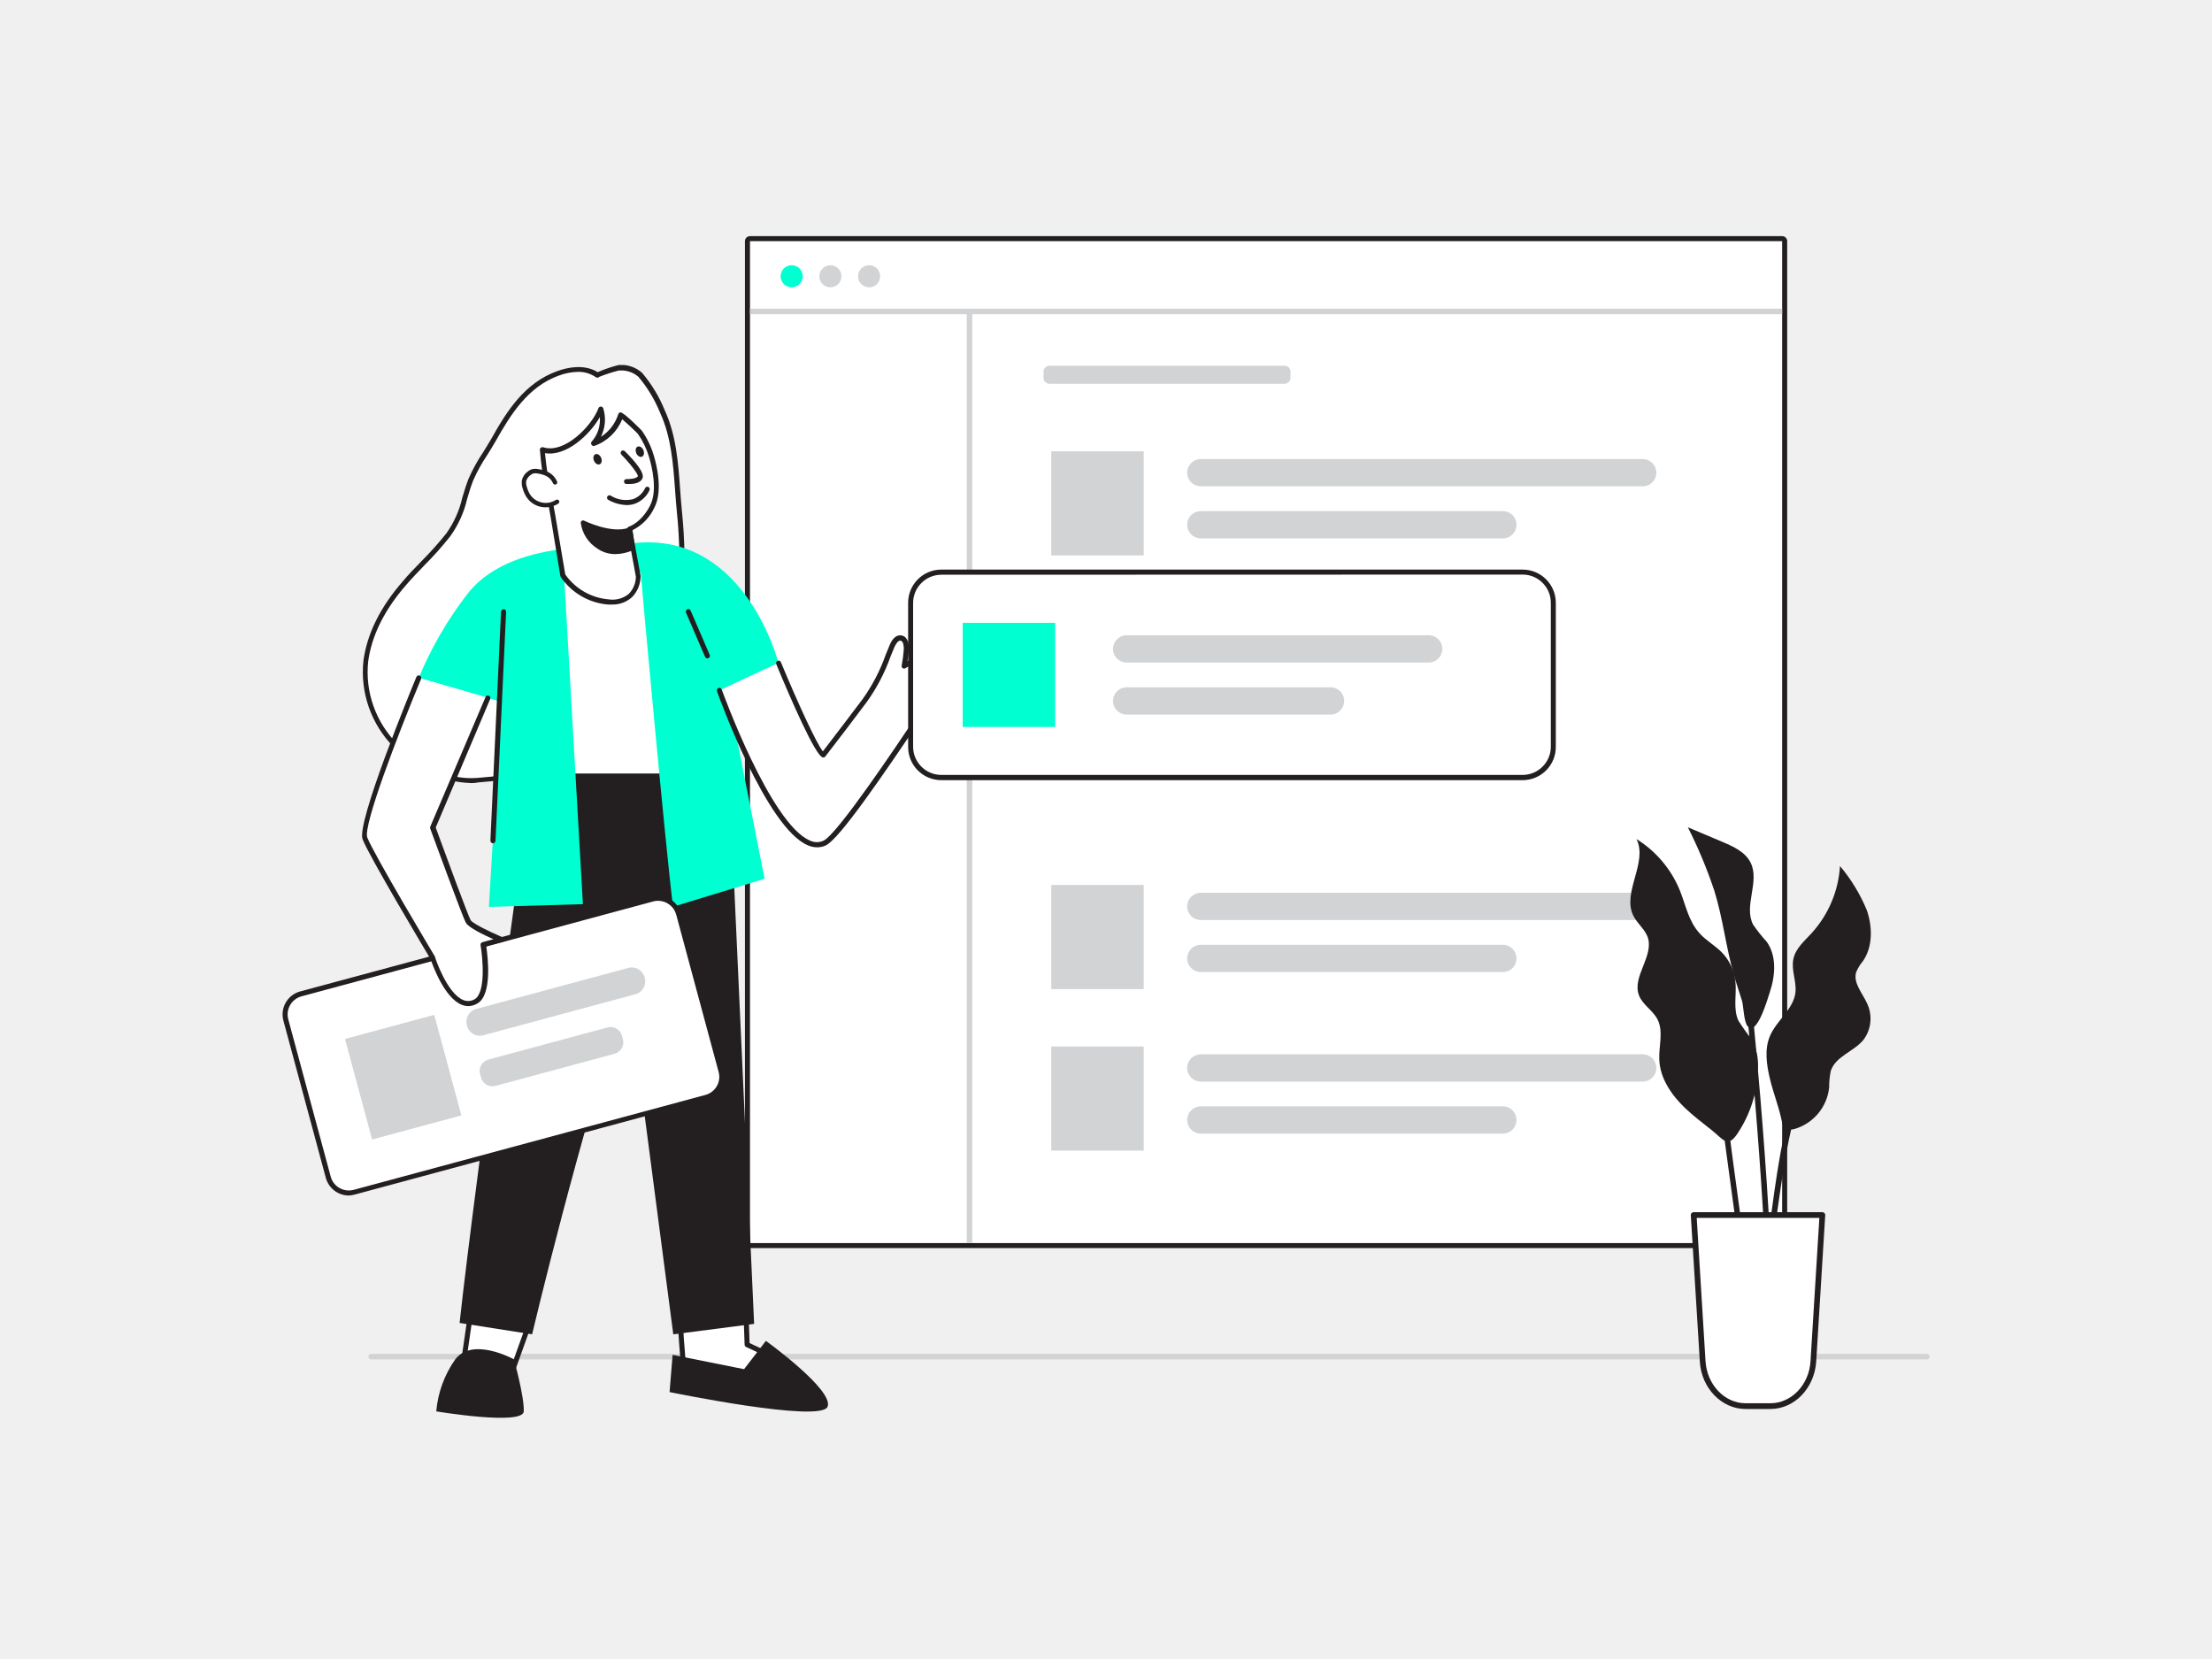
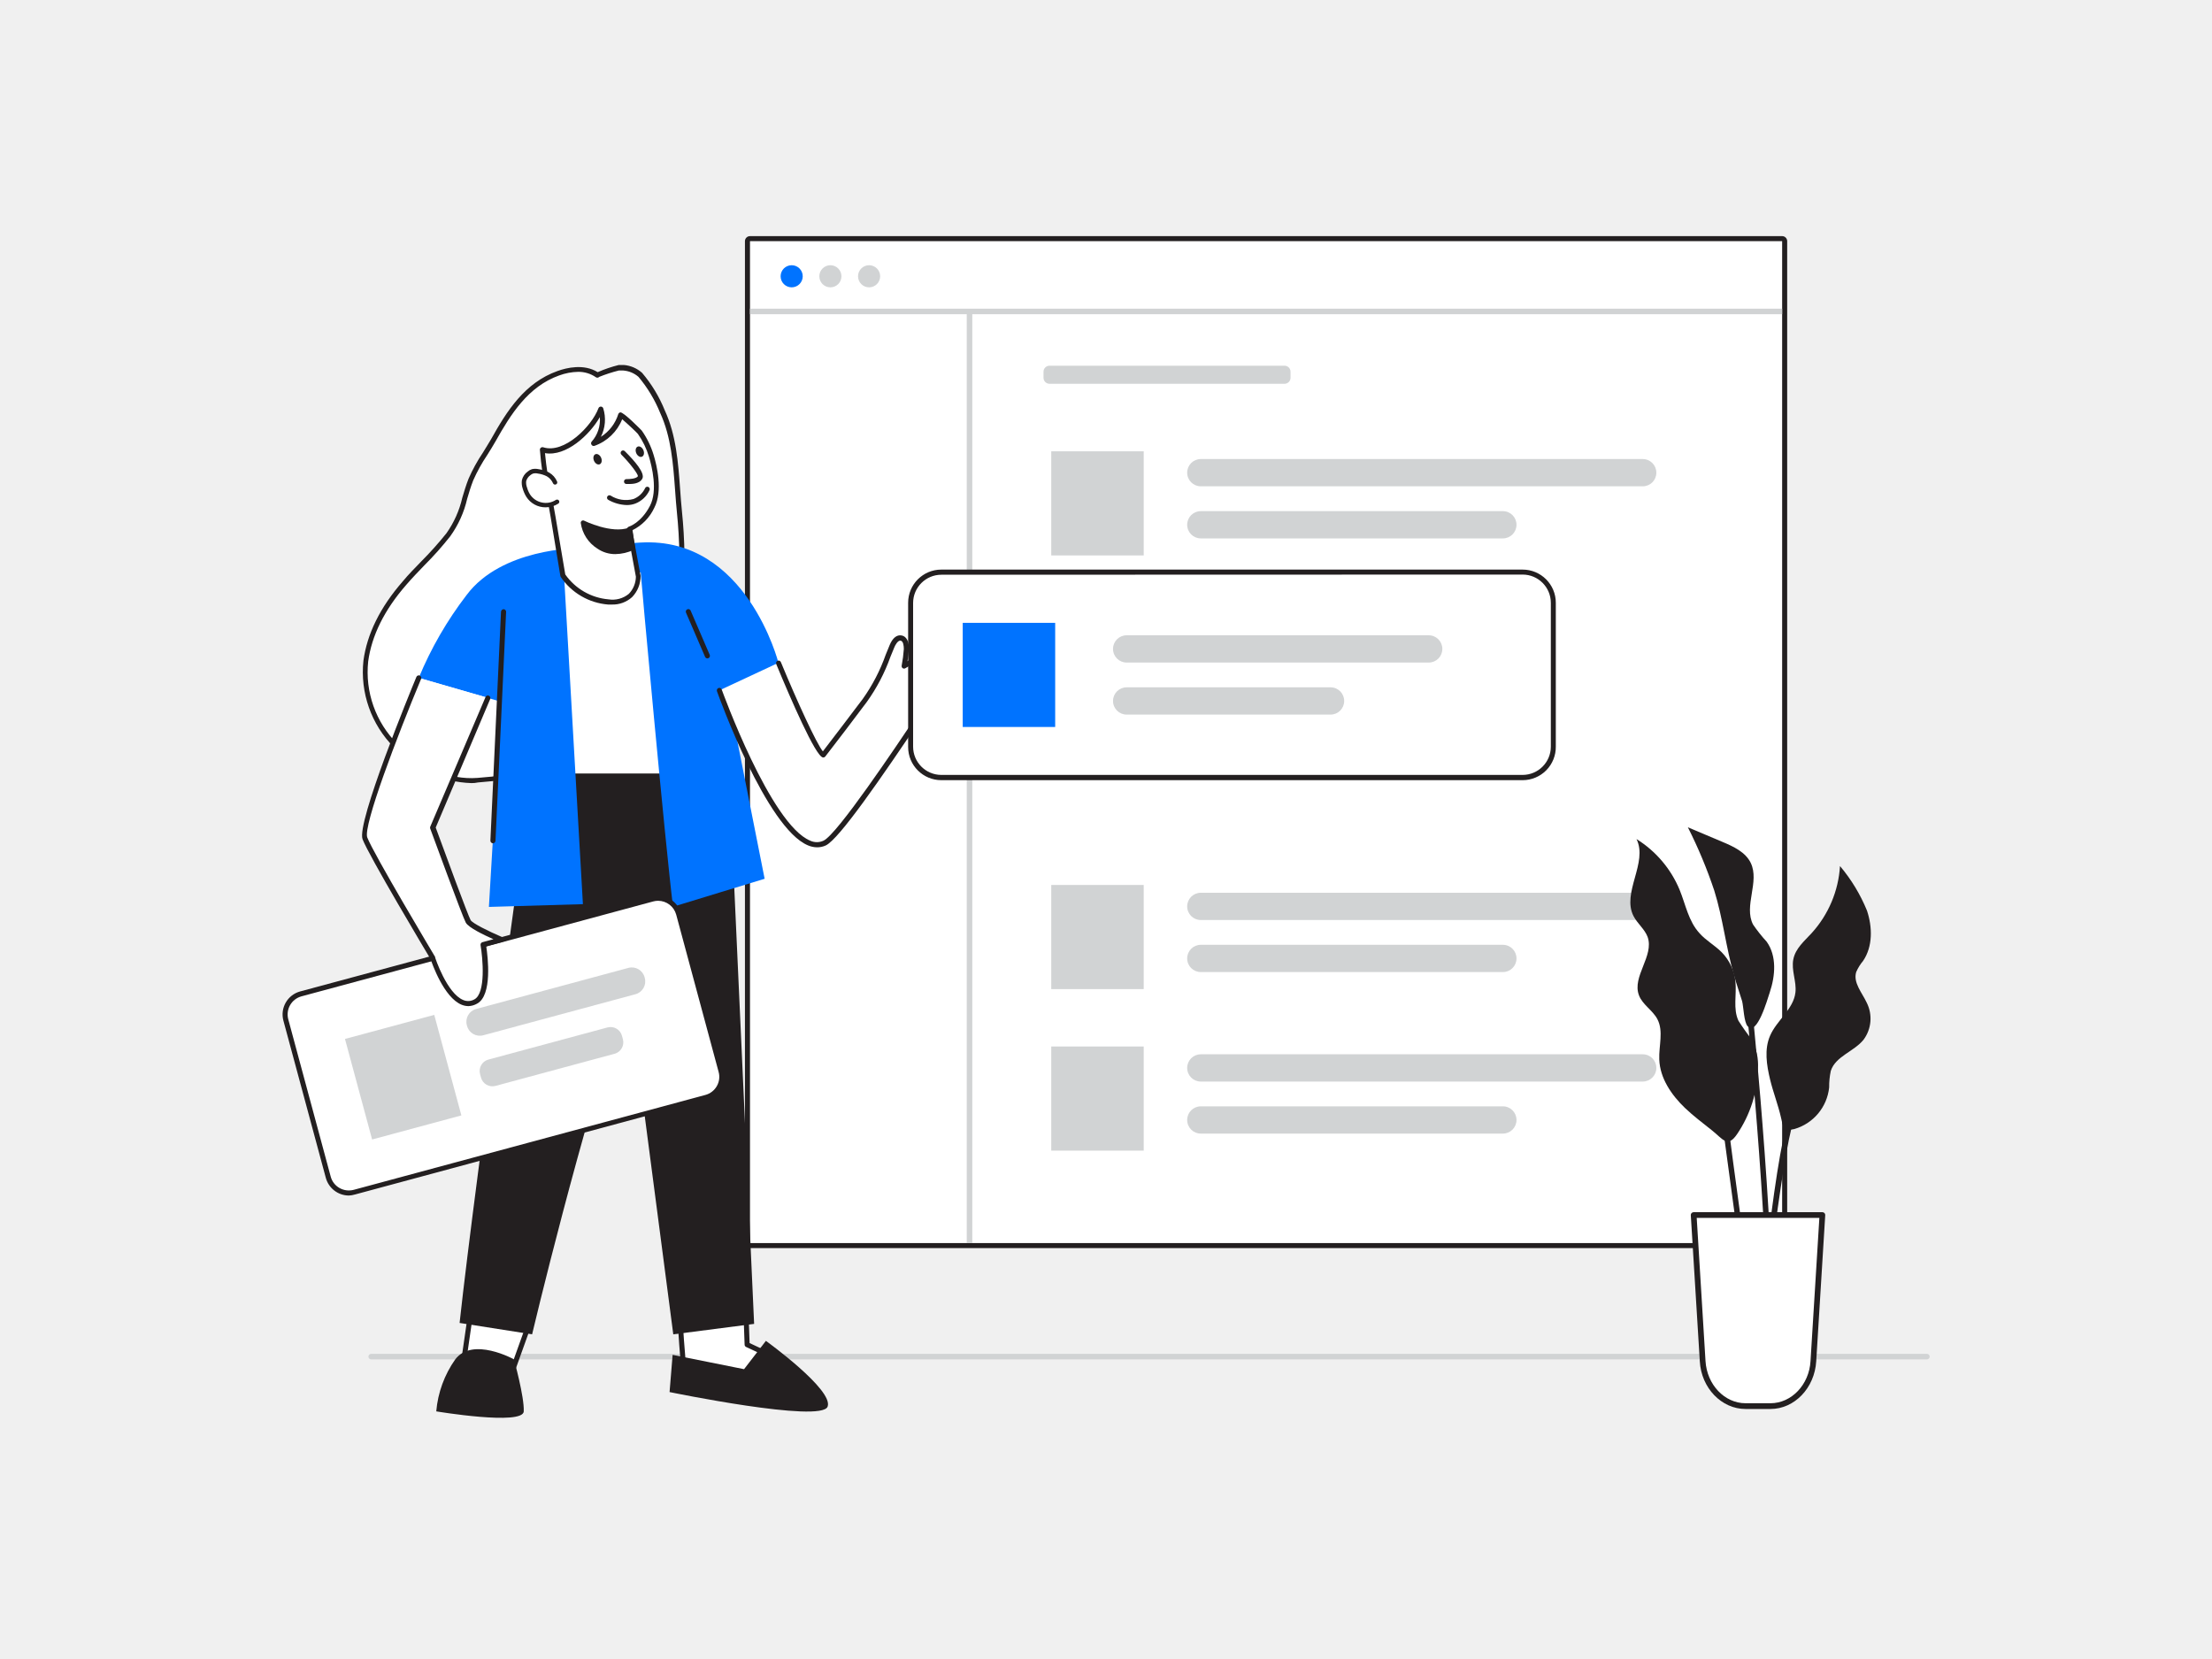
<svg xmlns="http://www.w3.org/2000/svg" viewBox="0 0 400 300" data-imageid="user-interface-flatline" imageName="User Interface" class="illustrations_image" style="width: 116px;">
  <g id="_63_user_interface" data-name="#63_user_interface">
    <rect x="135.62" y="43.61" width="186.65" height="181.17" fill="#fff" />
    <path d="M322.27,43.61V224.79H135.62V43.61H322.27m0-.91H135.62a.91.91,0,0,0-.91.91V224.79a.91.91,0,0,0,.91.91H322.27a.91.91,0,0,0,.91-.91V43.61a.91.91,0,0,0-.91-.91Z" fill="#231f20" />
    <rect x="188.7" y="66.13" width="44.67" height="3.27" rx="1.09" fill="#d1d3d4" />
    <rect x="190.1" y="81.61" width="16.72" height="18.83" fill="#d1d3d4" />
    <rect x="214.68" y="83.01" width="84.84" height="4.93" rx="2.46" fill="#d1d3d4" />
    <rect x="214.68" y="92.43" width="59.55" height="4.93" rx="2.46" fill="#d1d3d4" />
    <rect x="190.1" y="160.03" width="16.72" height="18.83" fill="#d1d3d4" />
    <rect x="214.68" y="161.44" width="84.84" height="4.93" rx="2.46" fill="#d1d3d4" />
    <rect x="214.68" y="170.85" width="59.55" height="4.93" rx="2.46" fill="#d1d3d4" />
    <rect x="190.1" y="189.24" width="16.72" height="18.83" fill="#d1d3d4" />
    <rect x="214.68" y="190.65" width="84.84" height="4.93" rx="2.46" fill="#d1d3d4" />
    <rect x="214.68" y="200.06" width="59.55" height="4.93" rx="2.46" fill="#d1d3d4" />
-     <circle cx="143.16" cy="49.96" r="2" fill="#00ffd1" class="target-color" />
+     <circle cx="143.16" cy="49.96" r="2" fill="#0073ff" class="target-color" />
    <circle cx="150.16" cy="49.96" r="2" fill="#d1d3d4" />
    <circle cx="157.16" cy="49.96" r="2" fill="#d1d3d4" />
    <rect x="174.82" y="56.32" width="1" height="168.47" fill="#d1d3d4" />
    <rect x="135.62" y="55.82" width="186.65" height="1" fill="#d1d3d4" />
    <path d="M348.45,245.82H67.12a.5.5,0,0,1-.5-.5.5.5,0,0,1,.5-.5H348.45a.5.5,0,0,1,.5.5A.51.51,0,0,1,348.45,245.82Z" fill="#d1d3d4" />
    <path d="M317.89,193.28a9.87,9.87,0,0,0-1.13-5.33,39.12,39.12,0,0,1-2.4-3.38c-1-2.17-.3-4.71-.54-7.09a8.83,8.83,0,0,0-2.49-5.29c-1.25-1.26-2.85-2.12-4-3.43-2-2.16-2.51-5.18-3.61-7.87a19.67,19.67,0,0,0-7.79-9.16c2.12,4.27-2.72,9.7-.53,13.94.7,1.35,2,2.33,2.54,3.75,1.23,3.44-2.87,7.17-1.56,10.57.65,1.71,2.48,2.69,3.33,4.31,1.14,2.18.24,4.82.34,7.28.12,3.39,2.19,6.42,4.64,8.77,1.53,1.46,3.23,2.73,4.88,4.05,2,1.58,2.8,3.24,4.54.7A21.82,21.82,0,0,0,317.89,193.28Z" fill="#231f20" />
    <path d="M320.09,195.22c-.63-2.62-1.08-5.47,0-7.94,1.21-2.8,4.23-4.78,4.58-7.81.23-2-.78-4-.38-6s2-3.29,3.32-4.74a19.84,19.84,0,0,0,5.12-12.12,30.15,30.15,0,0,1,4.88,8.06c1,3,1.06,6.49-.71,9.1a8.2,8.2,0,0,0-1.24,2c-.59,1.93,1.06,3.73,1.91,5.56A6.4,6.4,0,0,1,337,188c-1.73,2.16-5.08,3-5.93,5.64a13.49,13.49,0,0,0-.3,3,8.77,8.77,0,0,1-6.31,7.53c-2.05.49-2-.32-2.38-2C321.54,199.78,320.65,197.54,320.09,195.22Z" fill="#231f20" />
    <path d="M313.56,176.35c-1.45-5-2-10.31-3.57-15.32a85.12,85.12,0,0,0-4.77-11.43l6.25,2.64c2,.84,4.17,1.84,5.12,3.8,1.65,3.41-1.31,7.78.42,11.15a28.08,28.08,0,0,0,2.47,3.11c1.84,2.59,1.56,6.14.55,9.15-.43,1.29-2.33,8-4,6.13-.68-.75-.74-3.52-1-4.54C314.55,179.47,314,177.92,313.56,176.35Z" fill="#231f20" />
    <path d="M317,243.32c-1.25-8.24-5.15-37.28-5.19-37.57l1-.14c0,.29,3.94,29.33,5.19,37.56Z" fill="#231f20" />
    <path d="M318.41,251.1h-1c.07-9.78,4.14-47.15,6.49-49.72l.74.68C323.08,203.76,318.5,237.7,318.41,251.1Z" fill="#231f20" />
    <path d="M320.53,249.24l-1-.05c.93-21.09-3.54-65.4-3.59-65.84l1-.1C317,183.69,321.46,228.07,320.53,249.24Z" fill="#231f20" />
    <path d="M306.27,219.71h23.27l-1.63,26.44c-.28,4.57-3.67,8.12-7.75,8.12h-4.51c-4.08,0-7.47-3.55-7.75-8.12Z" fill="#fff" />
    <path d="M320.16,254.79h-4.51c-4.34,0-8-3.79-8.27-8.61l-1.63-26.44a.49.49,0,0,1,.14-.38.53.53,0,0,1,.38-.16h23.27a.53.53,0,0,1,.38.16.49.49,0,0,1,.14.38l-1.63,26.44C328.13,251,324.5,254.79,320.16,254.79Zm-13.34-34.56,1.59,25.89c.26,4.28,3.45,7.63,7.24,7.63h4.51c3.79,0,7-3.35,7.24-7.63L329,220.23Z" fill="#231f20" />
    <path d="M123,237.7c-.14.88.74,11.15.74,11.15s12.56,2.16,12.63,1.33,3.8-4.66,3.8-4.66l-5.06-2.36-.45-12.4Z" fill="#fff" />
    <path d="M135.36,250.8a97.56,97.56,0,0,1-11.69-1.5.47.47,0,0,1-.38-.42c-.09-1-.89-10.34-.74-11.25a.45.45,0,0,1,.21-.32l11.67-6.94a.45.45,0,0,1,.45,0,.49.49,0,0,1,.24.39l.43,12.11,4.82,2.25a.43.43,0,0,1,.25.33.46.46,0,0,1-.12.4c-1.69,1.74-3.58,3.91-3.68,4.39a.54.54,0,0,1-.22.38A2.48,2.48,0,0,1,135.36,250.8Zm-11.19-2.34c5.16.87,10.76,1.61,11.81,1.43a22.06,22.06,0,0,1,3.42-4.23l-4.49-2.09a.46.46,0,0,1-.26-.4l-.42-11.62L123.44,238C123.42,239.2,123.85,244.76,124.17,248.46Z" fill="#231f20" />
    <polygon points="84.94 238.59 83.11 251.27 91.43 251.27 96.3 237.7 84.94 238.59" fill="#fff" />
    <path d="M91.43,251.73H83.11a.48.48,0,0,1-.35-.16.47.47,0,0,1-.1-.36l1.83-12.69a.46.46,0,0,1,.41-.39l11.36-.89a.46.46,0,0,1,.4.18.45.45,0,0,1,.07.43l-4.87,13.58A.46.46,0,0,1,91.43,251.73Zm-7.79-.91h7.47l4.52-12.61-10.29.8Z" fill="#231f20" />
    <path d="M112.75,66.54a6.24,6.24,0,0,0-.85-.05A19.47,19.47,0,0,0,108,67.78c-2-1.4-4.77-1.14-7.08-.31-5.74,2-8.89,7-11.72,12.09-1.27,2.29-3.12,4.72-4.06,7.12-1.43,3.62-1.59,6.73-4.12,10-2.39,3.11-5.34,5.74-7.91,8.71-3.48,4-6.3,8.83-7,14.11-1.52,11.3,9.27,22.41,20.24,21.58s22.85-3.66,29.55-12.41c7.4-9.65,8.13-24.37,7-36-.62-6.09-.46-12.59-3.07-18.26a26.36,26.36,0,0,0-4-6.65A5,5,0,0,0,112.75,66.54Z" fill="#fff" />
    <path d="M85.24,141.61a19.79,19.79,0,0,1-14-6.47,19.3,19.3,0,0,1-5.52-15.67c.65-4.81,3-9.64,7.12-14.35,1-1.22,2.19-2.4,3.29-3.55a62.64,62.64,0,0,0,4.6-5.14A18.13,18.13,0,0,0,83.6,90c.33-1.1.66-2.24,1.13-3.43a29.76,29.76,0,0,1,2.6-4.73c.54-.85,1-1.65,1.49-2.45,2.83-5.07,6.07-10.19,12-12.3,1.66-.6,4.78-1.34,7.26.21A23.84,23.84,0,0,1,111.9,66c.27,0,.59,0,.9,0h0a5.66,5.66,0,0,1,3.31,1.42,24.81,24.81,0,0,1,4.1,6.78c2.07,4.48,2.43,9.47,2.78,14.3.1,1.38.2,2.75.34,4.11.91,8.93,1.21,25.53-7,36.29-5.65,7.38-15.43,11.49-29.88,12.59C86,141.59,85.63,141.61,85.24,141.61Zm19.32-74.37a10.48,10.48,0,0,0-3.46.66c-5.6,2-8.74,7-11.48,11.89-.46.82-1,1.67-1.51,2.49a29.74,29.74,0,0,0-2.53,4.57c-.46,1.16-.78,2.27-1.1,3.35A18.79,18.79,0,0,1,81.4,97a59.9,59.9,0,0,1-4.66,5.23c-1.09,1.13-2.22,2.3-3.26,3.51-4,4.57-6.28,9.24-6.9,13.87a18.35,18.35,0,0,0,5.28,14.92c4,4.23,9.42,6.53,14.48,6.14,14.18-1.07,23.74-5.07,29.22-12.22,8.06-10.52,7.75-26.85,6.86-35.65-.14-1.36-.24-2.75-.34-4.13-.35-4.75-.7-9.66-2.7-14a24.42,24.42,0,0,0-3.92-6.52A4.73,4.73,0,0,0,112.7,67h0c-.28,0-.56,0-.8,0a27.25,27.25,0,0,0-3.54,1.15.46.46,0,0,1-.6.07h0A5.52,5.52,0,0,0,104.56,67.24Z" fill="#231f20" />
    <polygon points="129.06 144.27 120.59 99.83 96.22 101.77 96.3 139.87 129.06 144.27" fill="#fff" />
    <path d="M129.06,144.72H129l-32.76-4.4a.45.45,0,0,1-.4-.45l-.08-38.1a.46.46,0,0,1,.42-.45l24.37-1.94a.46.46,0,0,1,.49.37l8.46,44.43a.46.46,0,0,1-.11.4A.47.47,0,0,1,129.06,144.72Zm-32.3-5.25,31.73,4.26-8.27-43.41L96.67,102.2Z" fill="#231f20" />
    <path d="M96.3,139.87s-10.23,72.21-13.19,99.36l13.11,2.06s8.94-37.74,17.4-62.17l8.13,62.17,14.62-1.89-4.53-99.53Z" fill="#231f20" />
-     <path d="M75.72,122.58,90.6,126.9,88.41,164l17-.5L102,104.05l13.86-.55c0,.53,4.41,48.93,5.84,60.47l16.57-5.06-6.79-34.25,9.3-4.76S135,97,115.84,98.11c-17.69,1-11.51,1-11.16,1-.35,0-14,.06-20.29,8.47A66.09,66.09,0,0,0,75.72,122.58Z" fill="#00ffd1" class="target-color" />
+     <path d="M75.72,122.58,90.6,126.9,88.41,164l17-.5L102,104.05l13.86-.55c0,.53,4.41,48.93,5.84,60.47l16.57-5.06-6.79-34.25,9.3-4.76S135,97,115.84,98.11c-17.69,1-11.51,1-11.16,1-.35,0-14,.06-20.29,8.47A66.09,66.09,0,0,0,75.72,122.58Z" fill="#0073ff" class="target-color" />
    <path d="M113.86,95.64s1.59,8.61,1.59,8.61.09,5-5.45,4.59a11.09,11.09,0,0,1-8.22-4.79q-.89-5.33-1.76-10.66c-.65-3.94-1.73-8.08-1.94-12.07,4.16,1.33,9.29-3.92,10.6-7.33a6.43,6.43,0,0,1-1.33,6.17,7.93,7.93,0,0,0,4.92-5.1,30,30,0,0,1,3.44,3.1,15.12,15.12,0,0,1,2.08,4.25c.81,2.66,1.5,6.65.15,9.23C116.19,95,113.86,95.64,113.86,95.64Z" fill="#fff" />
    <path d="M110.64,109.32l-.68,0a11.46,11.46,0,0,1-8.57-5,.49.49,0,0,1-.06-.17L99.57,93.47c-.21-1.25-.45-2.51-.7-3.78a59.89,59.89,0,0,1-1.24-8.35.44.44,0,0,1,.18-.38.46.46,0,0,1,.41-.08c3.84,1.24,8.8-3.84,10-7.06a.46.46,0,0,1,.86,0,6.88,6.88,0,0,1-.42,5.17,7.49,7.49,0,0,0,3.14-4.09.48.48,0,0,1,.37-.33c.59-.1,3.85,3.26,3.88,3.29a15.32,15.32,0,0,1,2.14,4.39c.57,1.86,1.72,6.51.13,9.57a8.54,8.54,0,0,1-4,4.08c.31,1.67,1.52,8.24,1.52,8.24a5.44,5.44,0,0,1-1.54,3.84A5.21,5.21,0,0,1,110.64,109.32Zm-8.42-5.44a10.65,10.65,0,0,0,7.81,4.5,4.62,4.62,0,0,0,3.69-1,4.56,4.56,0,0,0,1.27-3.09s-1.56-8.45-1.58-8.53a.46.46,0,0,1,.33-.53s2.18-.66,3.8-3.77c1.43-2.76.34-7.13-.19-8.88a14.36,14.36,0,0,0-2-4.12c-.2-.26-2-1.94-2.84-2.65a8.39,8.39,0,0,1-5,4.81.44.44,0,0,1-.53-.18.45.45,0,0,1,0-.56,5.94,5.94,0,0,0,1.49-4.45c-1.83,3.2-6.09,7.18-9.92,6.51a64.75,64.75,0,0,0,1.18,7.6c.25,1.28.5,2.56.71,3.81Z" fill="#231f20" />
    <path d="M100.37,87.24a3,3,0,0,0-1.29-1.45,5.49,5.49,0,0,0-1.76-.56,2.3,2.3,0,0,0-1,0,1.66,1.66,0,0,0-.62.35,2.37,2.37,0,0,0-.93,1.36,2.65,2.65,0,0,0,.16,1.33,5.47,5.47,0,0,0,.58,1.36,3.74,3.74,0,0,0,5.19,1.12" fill="#fff" />
    <path d="M98.64,91.74a4.1,4.1,0,0,1-3.47-1.91,6,6,0,0,1-.64-1.45,3.35,3.35,0,0,1-.16-1.53,2.69,2.69,0,0,1,1.07-1.59,2.1,2.1,0,0,1,.76-.42,2.61,2.61,0,0,1,1.18,0,6,6,0,0,1,1.9.6,3.43,3.43,0,0,1,1.46,1.64.39.39,0,0,1-.21.52.39.39,0,0,1-.52-.2,2.73,2.73,0,0,0-1.13-1.27,5,5,0,0,0-1.63-.5,1.82,1.82,0,0,0-.83,0,1.4,1.4,0,0,0-.49.28A2,2,0,0,0,95.15,87a2.43,2.43,0,0,0,.15,1.15,4.77,4.77,0,0,0,.54,1.25A3.38,3.38,0,0,0,98,90.87a3.35,3.35,0,0,0,2.52-.47.41.41,0,0,1,.56.12.4.4,0,0,1-.12.55A4.16,4.16,0,0,1,98.64,91.74Z" fill="#231f20" />
    <path d="M114.34,99.06s-3.35,1.68-6.07-.2a6.18,6.18,0,0,1-2.86-4.31s5.08,2.54,8.46,1.27Z" fill="#231f20" />
    <path d="M111.27,100.2a5.63,5.63,0,0,1-3.25-1,6.55,6.55,0,0,1-3-4.64.43.43,0,0,1,.2-.39.43.43,0,0,1,.44,0s4.94,2.43,8.1,1.24a.46.46,0,0,1,.38,0,.42.42,0,0,1,.22.31l.46,3.25a.44.44,0,0,1-.23.46A8,8,0,0,1,111.27,100.2ZM106,95.31a6.27,6.27,0,0,0,2.5,3.18c2,1.41,4.5.63,5.33.3l-.34-2.4C110.85,97.1,107.53,95.94,106,95.31Z" fill="#231f20" />
    <path d="M112.64,81.88s3.61,3.59,3.1,4.44-2.46.75-2.46.75" fill="#fff" />
    <path d="M113.51,87.52h-.26a.43.43,0,0,1-.41-.46.42.42,0,0,1,.46-.42c.55,0,1.77-.06,2.06-.53,0-.41-1.36-2.24-3-3.9a.45.45,0,0,1,0-.63.44.44,0,0,1,.62,0c1.76,1.75,3.74,4,3.16,5S114.12,87.52,113.51,87.52Z" fill="#231f20" />
    <ellipse cx="108.06" cy="83.03" rx="0.7" ry="0.99" transform="translate(-24.2 50.2) rotate(-23.59)" fill="#231f20" />
    <ellipse cx="115.7" cy="81.66" rx="0.7" ry="0.99" transform="translate(-23.01 53.14) rotate(-23.59)" fill="#231f20" />
    <path d="M117.05,88.48s-1.76,4.19-6.85,1.52" fill="#fff" />
    <path d="M113.33,91.33a7.19,7.19,0,0,1-3.33-.94.44.44,0,1,1,.41-.78,5.16,5.16,0,0,0,4.14.63,3.92,3.92,0,0,0,2.09-1.93.44.44,0,1,1,.81.34,4.71,4.71,0,0,1-2.59,2.42A4.32,4.32,0,0,1,113.33,91.33Z" fill="#231f20" />
    <path d="M130.08,124.85s11.22,31.28,19,27.61c3.37-1.59,19.32-26.38,19.86-26.89,1.09-1.06,2.68-.93,3.7-2a7.81,7.81,0,0,0,1.25-2c.55-1.07,1.06-2.5.24-3.38-.17-.17-.39-.34-.38-.58s.23-.37.43-.49l1.35-.78c.31-.18.67-.48.58-.82s-.64-.41-1-.33c-3.82.78-8.3,3.27-11.59,5.23a24.62,24.62,0,0,0,.39-3.09c0-.81-.14-1.86-.94-2s-1.33.71-1.63,1.44c-1.55,3.7-2.51,6.6-4.94,9.82s-5,6.58-7.5,9.86c-1.3-.21-8.09-16.61-8.09-16.61" fill="#fff" />
    <path d="M147.74,153.22a4.27,4.27,0,0,1-1.63-.35C138.6,149.76,130,126,129.65,125a.47.47,0,0,1,.28-.59.46.46,0,0,1,.58.28c.09.24,8.81,24.37,16,27.33a2.86,2.86,0,0,0,2.41,0c2.5-1.18,12.87-16.66,17.3-23.26,1.84-2.76,2.29-3.42,2.43-3.55a5.27,5.27,0,0,1,2-1.09,4.06,4.06,0,0,0,1.68-.89,7.52,7.52,0,0,0,1.17-1.83c.7-1.37.8-2.34.3-2.86l-.07-.08a1,1,0,0,1,.23-1.7l1.35-.79c.28-.16.36-.28.37-.31a1.13,1.13,0,0,0-.5,0c-3.71.75-8.07,3.16-11.45,5.17a.44.44,0,0,1-.49,0,.45.45,0,0,1-.19-.45,25.71,25.71,0,0,0,.39-3c0-.52-.07-1.44-.58-1.53s-1,.87-1.12,1.17c-.26.6-.49,1.18-.72,1.75a33.08,33.08,0,0,1-4.27,8.16q-3.74,5-7.51,9.87a.46.46,0,0,1-.44.17c-1.34-.22-5.86-10.67-8.43-16.88a.45.45,0,0,1,.25-.6.44.44,0,0,1,.59.25c2.94,7.1,6.42,14.69,7.59,16.13,2.41-3.15,4.83-6.31,7.22-9.49a32.39,32.39,0,0,0,4.15-8l.72-1.76c.53-1.26,1.29-1.87,2.14-1.71,1.06.2,1.38,1.41,1.32,2.48a21.37,21.37,0,0,1-.24,2.18c3.3-1.94,7.35-4.07,10.89-4.79.79-.16,1.4.1,1.56.65.08.29.08.84-.79,1.34l-1.35.79a.77.77,0,0,0-.21.15s.11.06.16.11l.1.1c1.19,1.26.17,3.25-.16,3.9A8.12,8.12,0,0,1,173,123.9a4.76,4.76,0,0,1-2,1.11,4.33,4.33,0,0,0-1.7.89c-.13.15-1.14,1.65-2.31,3.4-7.75,11.57-15.26,22.44-17.66,23.58A3.66,3.66,0,0,1,147.74,153.22Z" fill="#231f20" />
    <line x1="89.12" y1="152.03" x2="91.04" y2="110.62" fill="#fff" />
    <path d="M89.12,152.49h0a.47.47,0,0,1-.44-.48l1.92-41.41a.5.5,0,0,1,.48-.44.47.47,0,0,1,.44.48l-1.92,41.41A.47.47,0,0,1,89.12,152.49Z" fill="#231f20" />
    <line x1="127.92" y1="118.6" x2="124.47" y2="110.62" fill="#fff" />
    <path d="M127.92,119.06a.48.48,0,0,1-.42-.28l-3.45-8a.46.46,0,0,1,.24-.6.45.45,0,0,1,.6.24l3.45,8a.45.45,0,0,1-.24.6A.53.53,0,0,1,127.92,119.06Z" fill="#231f20" />
    <path d="M92.94,245.81s-7.46-4.13-10.61,0a19.14,19.14,0,0,0-3.44,9.41s15.7,2.62,15.82,0S92.94,245.81,92.94,245.81Z" fill="#231f20" />
    <rect x="164.67" y="103.47" width="116.23" height="37.15" rx="5.55" fill="#fff" />
    <path d="M275.34,141.08H170.22a6,6,0,0,1-6-6V109a6,6,0,0,1,6-6H275.34a6,6,0,0,1,6,6v26A6,6,0,0,1,275.34,141.08ZM170.22,103.93a5.11,5.11,0,0,0-5.1,5.1v26a5.11,5.11,0,0,0,5.1,5.1H275.34a5.11,5.11,0,0,0,5.1-5.1V109a5.11,5.11,0,0,0-5.1-5.1Z" fill="#231f20" />
-     <rect x="174.09" y="112.63" width="16.72" height="18.83" fill="#00ffd1" class="target-color" />
+     <rect x="174.09" y="112.63" width="16.72" height="18.83" fill="#0073ff" class="target-color" />
    <rect x="201.27" y="114.88" width="59.55" height="4.93" rx="2.46" fill="#d1d3d4" />
    <rect x="201.27" y="124.29" width="41.8" height="4.93" rx="2.46" fill="#d1d3d4" />
    <rect x="54.25" y="170.51" width="73.58" height="37.15" rx="3.85" transform="translate(-46.11 30.24) rotate(-15.1)" fill="#fff" />
    <path d="M63.07,216.19A4.33,4.33,0,0,1,58.92,213l-7.67-28.43a4.31,4.31,0,0,1,3-5.28l63.6-17.16a4.31,4.31,0,0,1,5.28,3l7.67,28.43a4.3,4.3,0,0,1-3,5.28L64.2,216A4.45,4.45,0,0,1,63.07,216.19ZM119,162.89a3.33,3.33,0,0,0-.88.12l-63.6,17.16a3.39,3.39,0,0,0-2.39,4.16l7.67,28.43a3.35,3.35,0,0,0,1.58,2.06,3.42,3.42,0,0,0,2.58.34L127.56,198h0a3.39,3.39,0,0,0,2.06-1.59,3.35,3.35,0,0,0,.33-2.57l-7.67-28.44A3.4,3.4,0,0,0,119,162.89Z" fill="#231f20" />
    <rect x="64.54" y="185.38" width="16.72" height="18.83" transform="translate(-48.22 25.71) rotate(-15.1)" fill="#d1d3d4" />
    <rect x="83.86" y="178.66" width="33.29" height="4.93" rx="2.39" transform="translate(-43.71 32.43) rotate(-15.1)" fill="#d1d3d4" />
    <rect x="86.43" y="188.62" width="26.58" height="4.93" rx="2.14" transform="translate(-46.33 32.57) rotate(-15.1)" fill="#d1d3d4" />
    <path d="M75.72,122.58s-10.86,26-9.74,29S78.3,173.28,78.3,173.28s3.3,10.21,7.75,7.84c2.87-1.52,1.36-10.3,1.36-10.3l3.28-.88s-5.39-2.23-6-3.3-6.4-17-6.4-17l9.94-23.46" fill="#fff" />
    <path d="M84.71,181.94a3.38,3.38,0,0,1-1.23-.25c-3.23-1.31-5.38-7.54-5.6-8.22-.74-1.23-11.21-18.76-12.32-21.72s8.62-26.66,9.74-29.34a.46.46,0,0,1,.6-.25.47.47,0,0,1,.25.6c-4.34,10.39-10.51,26.59-9.74,28.67,1.1,2.92,12.17,21.43,12.28,21.62a.36.36,0,0,1,0,.09c0,.07,2.14,6.51,5.09,7.7a2.25,2.25,0,0,0,2-.12c2.11-1.12,1.52-7.47,1.12-9.82a.47.47,0,0,1,.33-.52l2-.54c-1.72-.76-4.51-2.1-5-3-.61-1.09-6.19-16.37-6.43-17a.45.45,0,0,1,0-.34L87.82,126a.46.46,0,0,1,.84.36l-9.87,23.29c1.65,4.53,5.84,15.89,6.31,16.73.33.58,3.19,2,5.76,3.1a.45.45,0,0,1,.29.45.47.47,0,0,1-.34.41l-2.88.78c.29,1.93,1.13,8.88-1.66,10.37A3.37,3.37,0,0,1,84.71,181.94Z" fill="#231f20" />
    <path d="M138.5,242.47l-3.95,5.12L121.63,245l-.55,6.73s27.46,5.66,28.58,2.63S138.5,242.47,138.5,242.47Z" fill="#231f20" />
  </g>
</svg>
